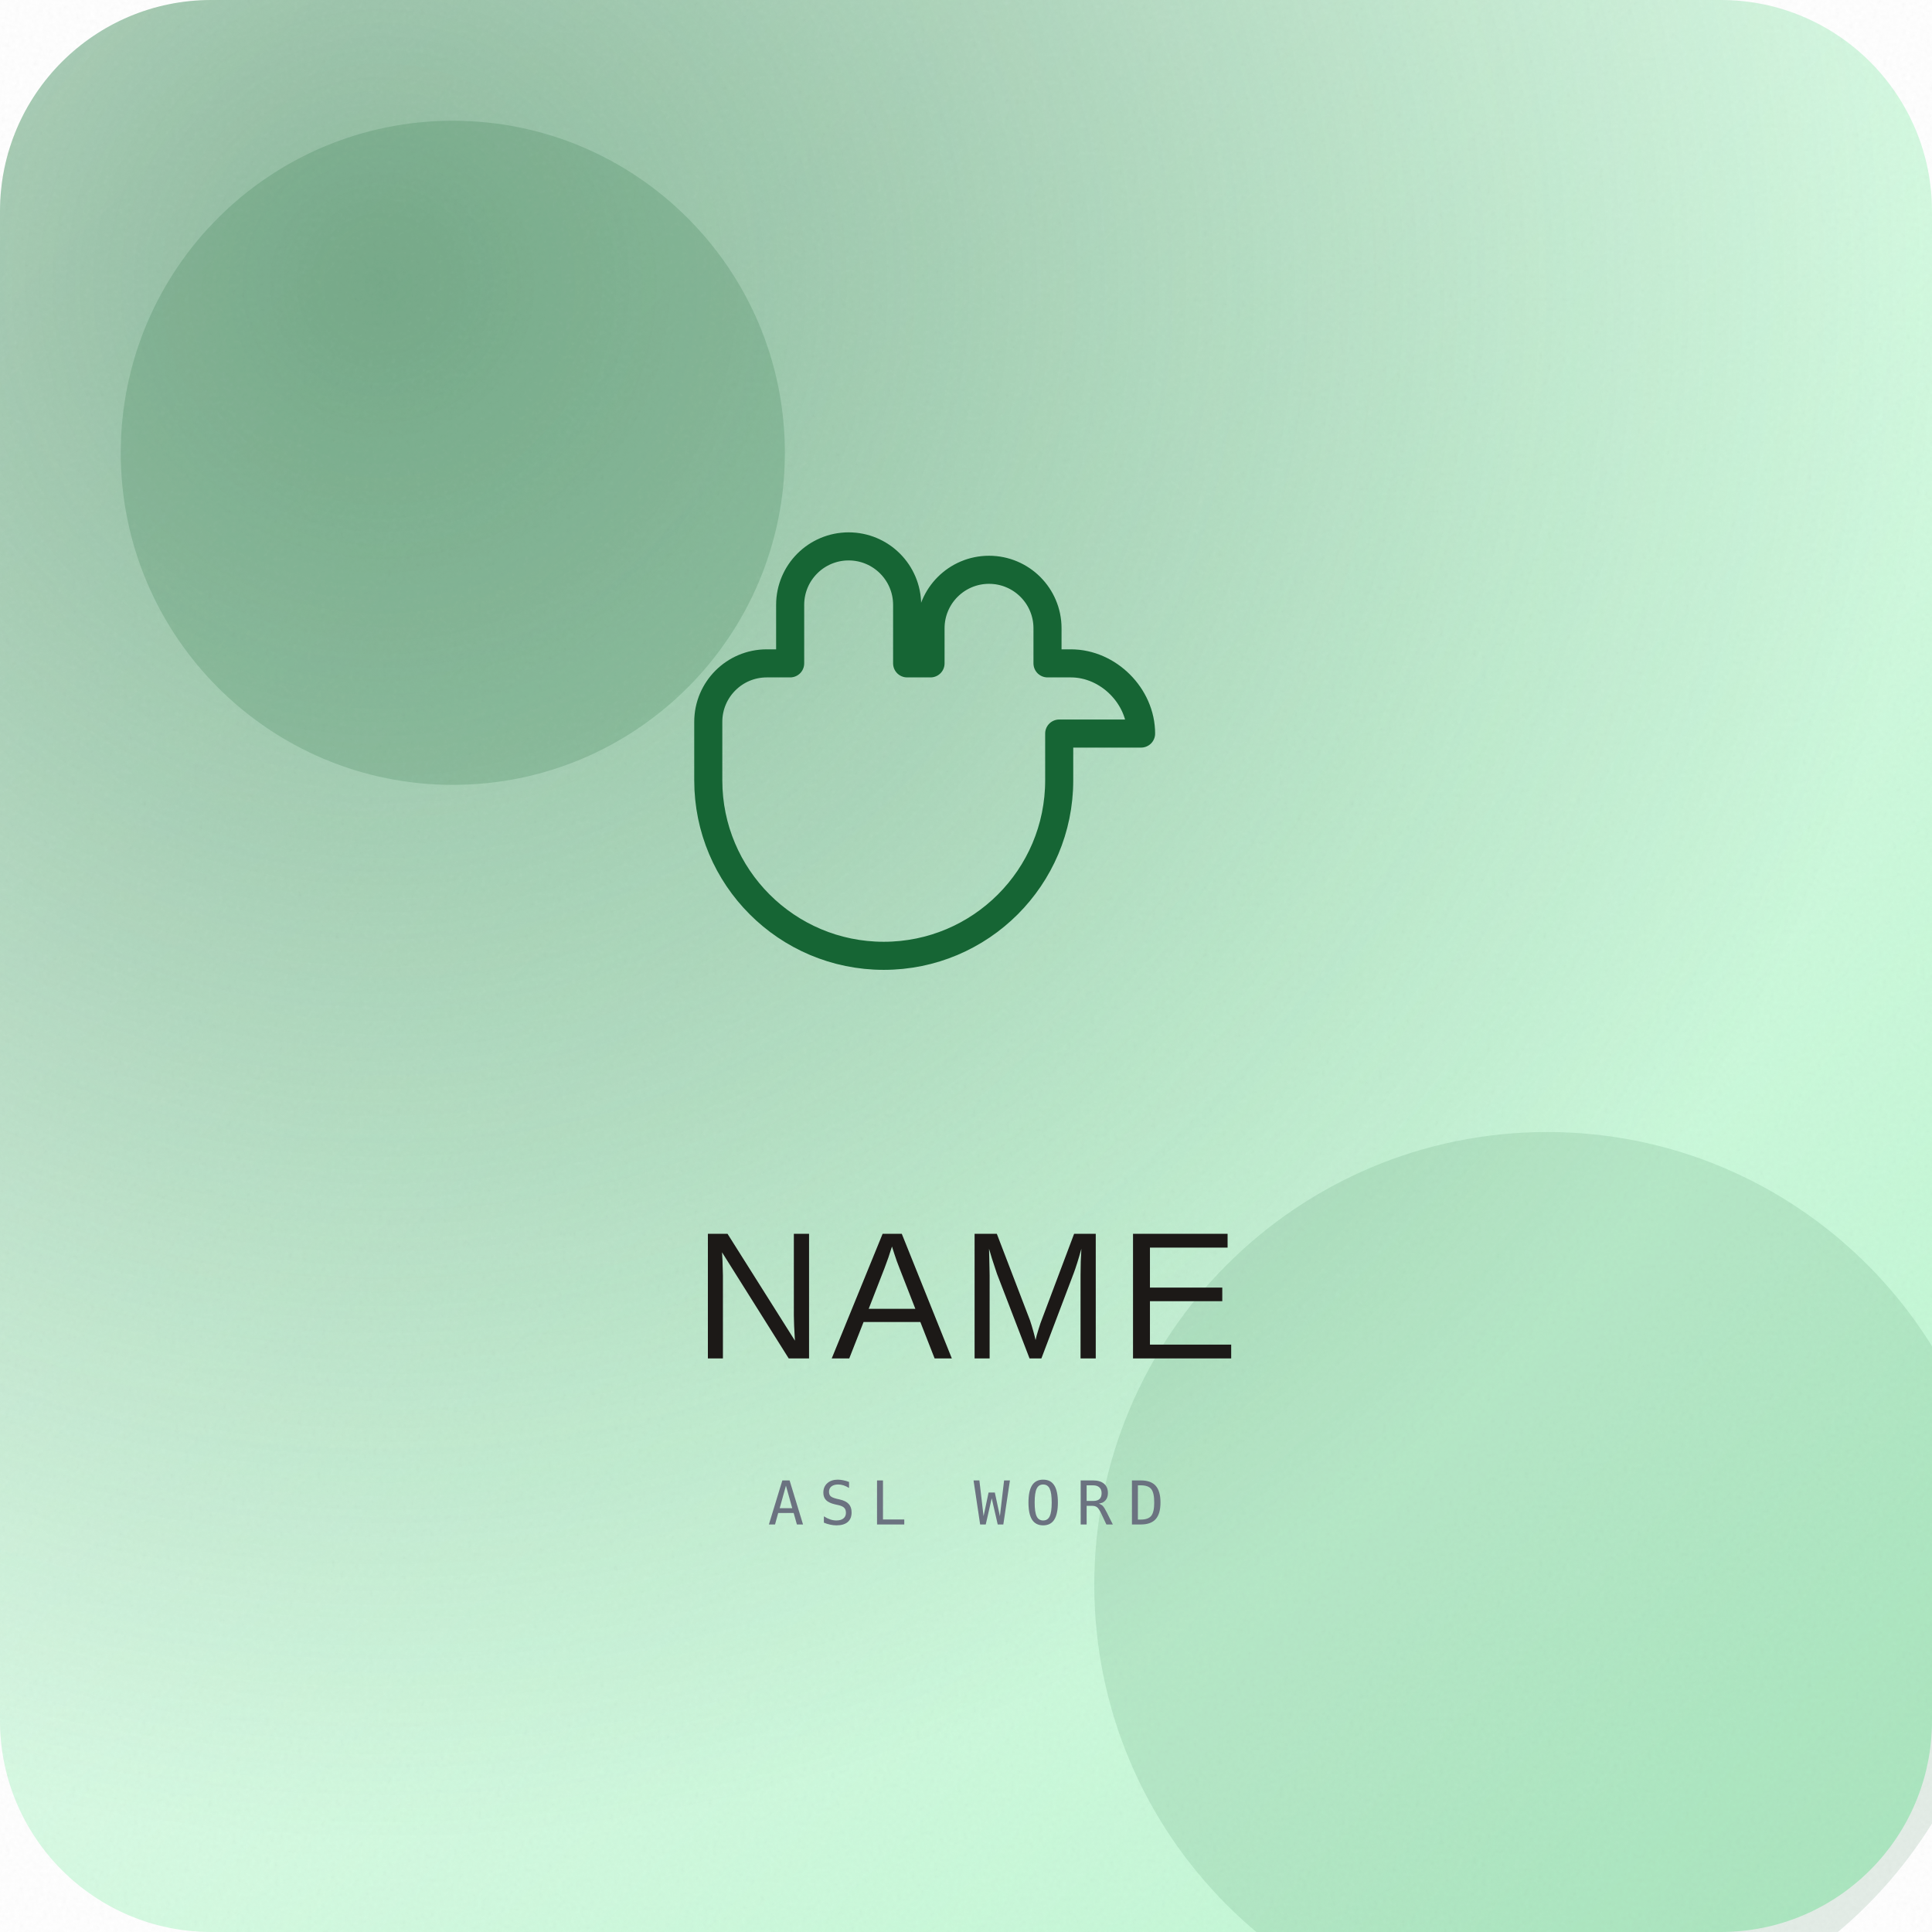
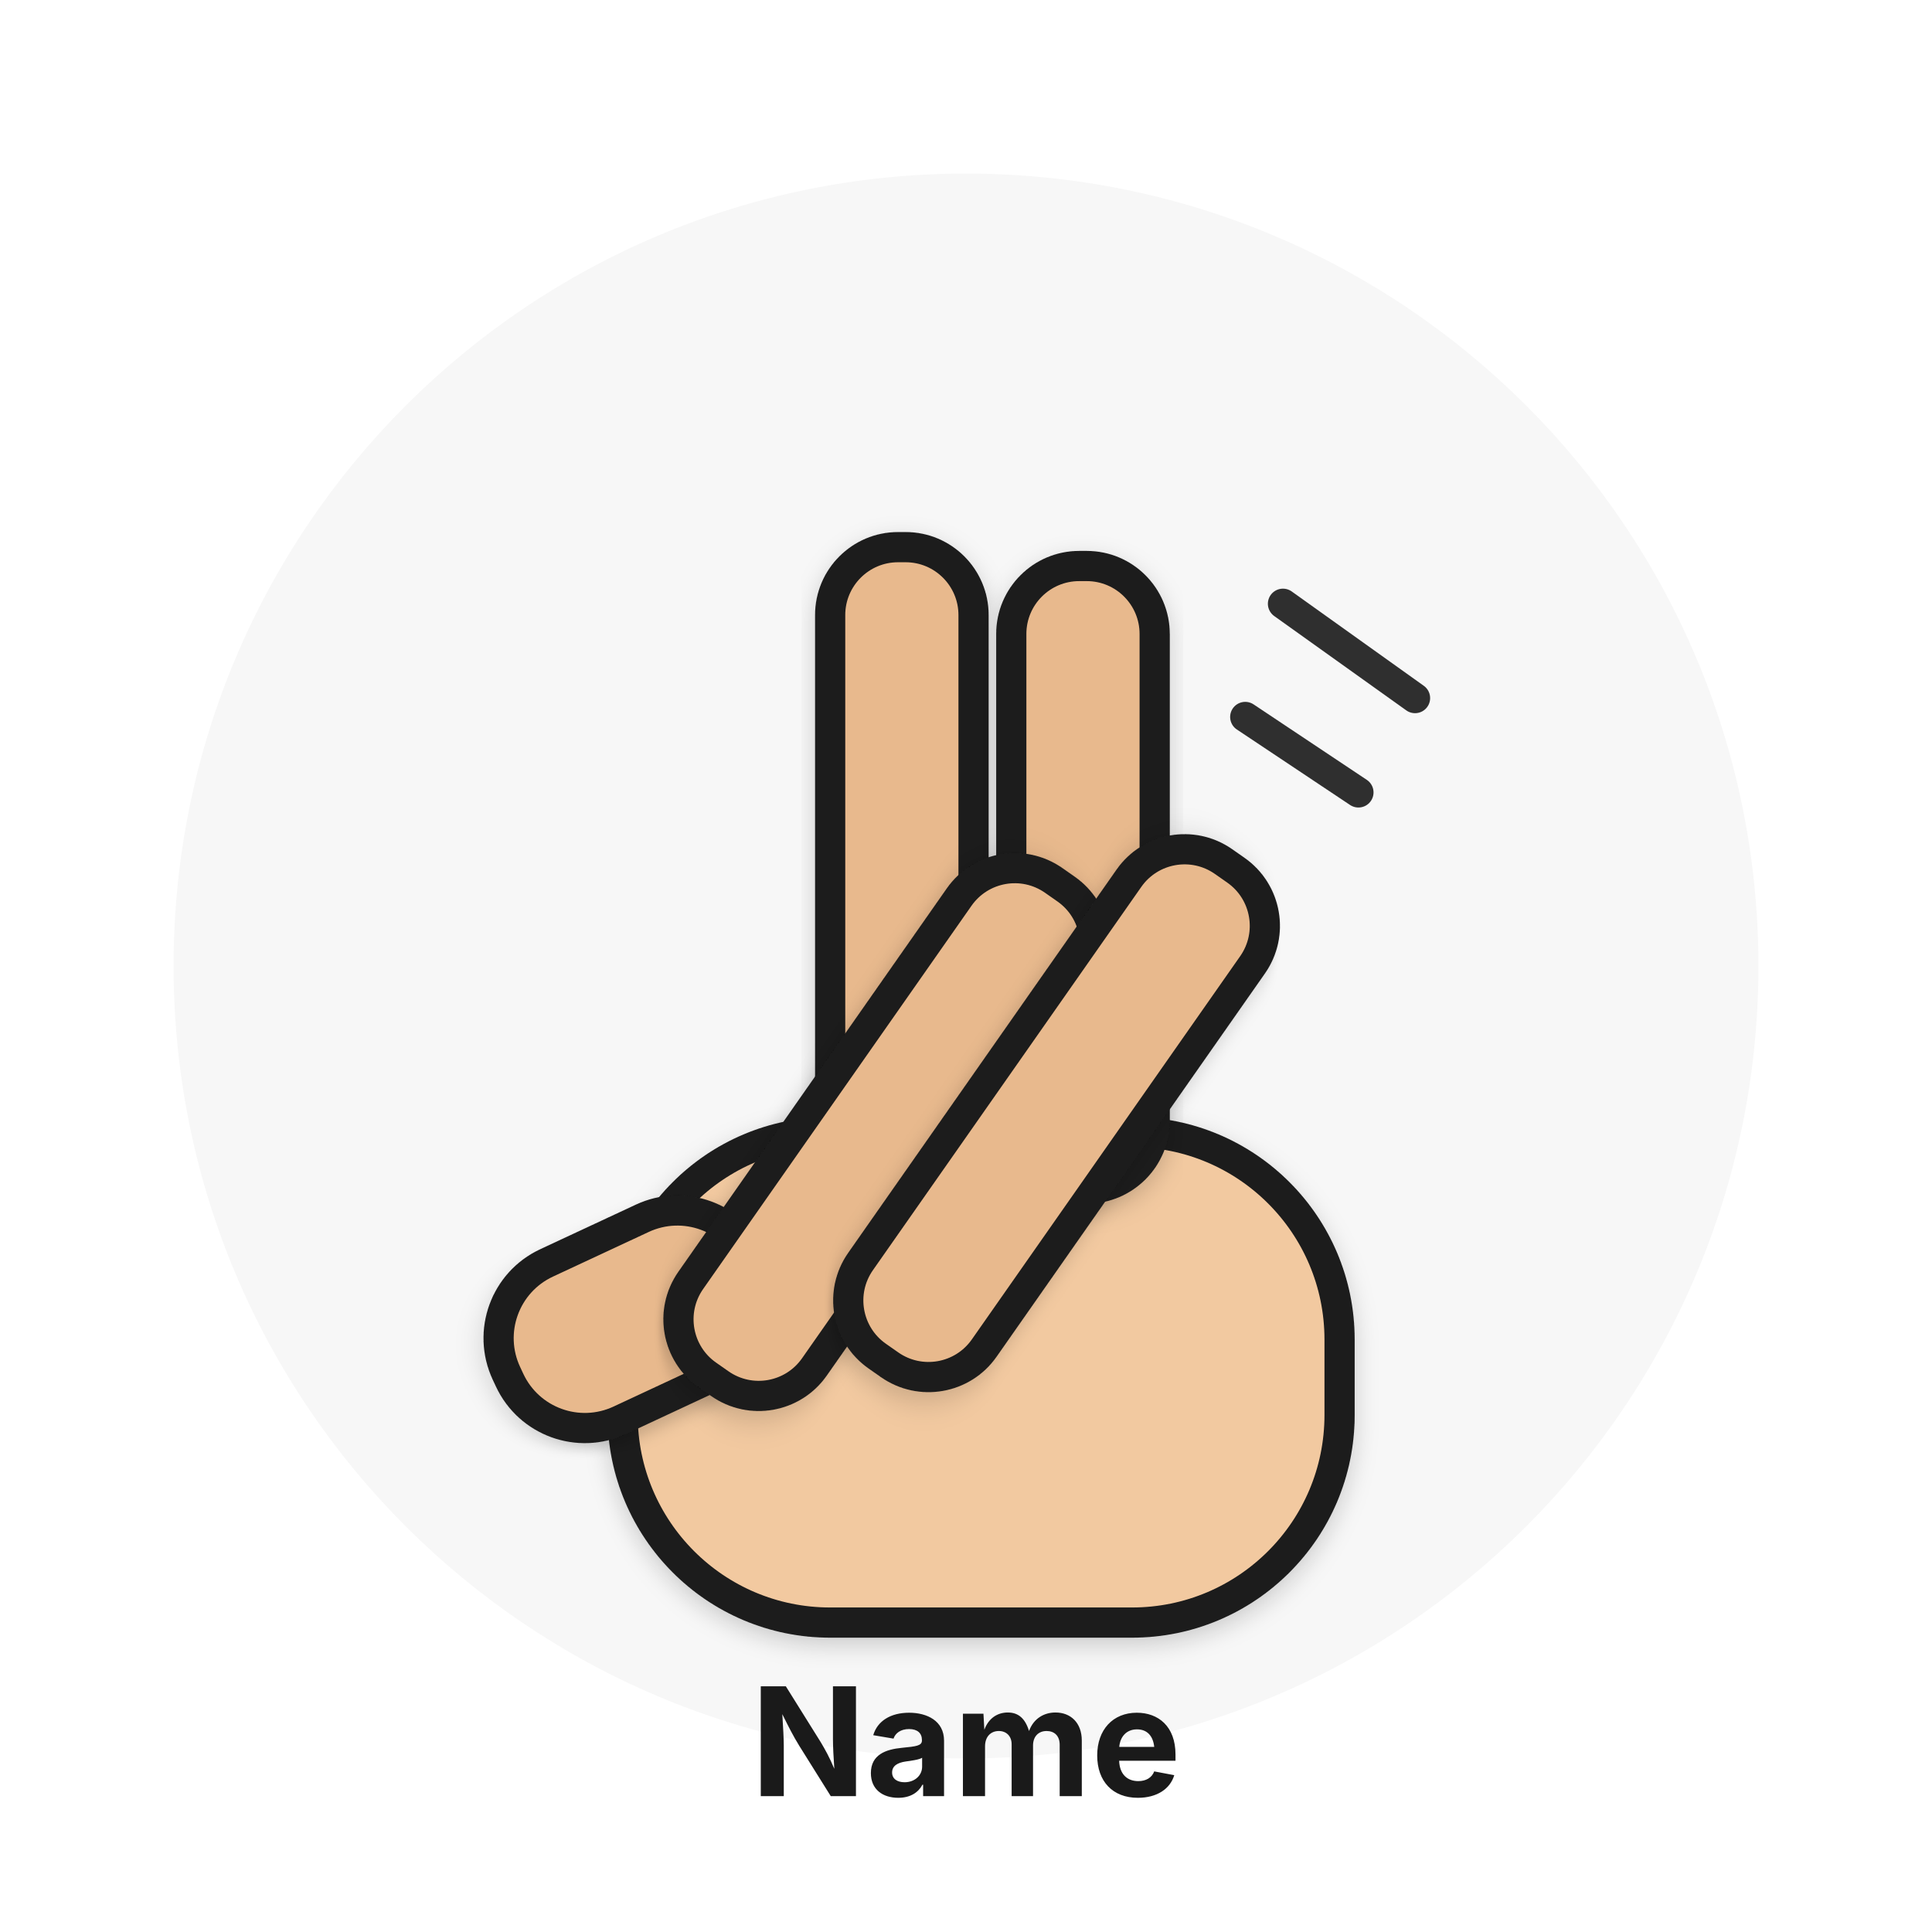
- <svg xmlns="http://www.w3.org/2000/svg" width="512" height="512" viewBox="0 0 512 512">
+ <svg xmlns="http://www.w3.org/2000/svg" width="512" height="512" viewBox="0 0 512 512" fill="none">
  <defs>
-     <linearGradient id="bg" x1="0" y1="0" x2="1" y2="1">
-       <stop offset="0%" stop-color="#f0fdf4" />
-       <stop offset="100%" stop-color="#bbf7d0" />
-     </linearGradient>
-     <radialGradient id="glow" cx="0.2" cy="0.15" r="0.8">
-       <stop offset="0%" stop-color="#166534" stop-opacity="0.45" />
-       <stop offset="100%" stop-color="#166534" stop-opacity="0" />
-     </radialGradient>
-     <filter id="grain" x="-20%" y="-20%" width="140%" height="140%">
-       <feTurbulence type="fractalNoise" baseFrequency="0.8" numOctaves="2" stitchTiles="stitch" />
-       <feColorMatrix type="saturate" values="0" />
-       <feComponentTransfer>
-         <feFuncA type="table" tableValues="0 0.07" />
-       </feComponentTransfer>
+     <filter id="shadow" x="-20%" y="-20%" width="140%" height="140%">
+       <feDropShadow dx="0" dy="2" stdDeviation="3" flood-color="#000" flood-opacity="0.18" />
    </filter>
+     <marker id="arrow" markerWidth="12" markerHeight="12" refX="10" refY="6" orient="auto">
+       <path d="M0,0 L12,6 L0,12 Z" fill="#1A1A1A" />
+     </marker>
  </defs>
-   <rect width="512" height="512" rx="56" fill="url(#bg)" />
-   <rect width="512" height="512" rx="56" fill="url(#glow)" />
-   <g filter="url(#grain)">
-     <rect width="512" height="512" rx="56" fill="#000000" opacity="0.15" />
+   <rect x="0" y="0" width="512" height="512" fill="transparent" />
+   <circle cx="256" cy="256" r="210" fill="#F7F7F7" />
+   <g>
+     <rect x="165" y="300" width="190" height="130" rx="55" fill="#F2C9A0" stroke="#1A1A1A" stroke-width="8" filter="url(#shadow)" />
+     <rect x="220" y="145" width="38" height="170" rx="18" fill="#E8B98D" stroke="#1A1A1A" stroke-width="8" filter="url(#shadow)" />
+     <rect x="268" y="150" width="38" height="165" rx="18" fill="#E8B98D" stroke="#1A1A1A" stroke-width="8" filter="url(#shadow)" />
+     <rect x="132" y="330" width="72" height="46" rx="22" fill="#E8B98D" stroke="#1A1A1A" stroke-width="8" transform="rotate(-25 160 353)" filter="url(#shadow)" />
+     <rect x="215" y="220" width="40" height="160" rx="18" fill="#E8B98D" stroke="#1A1A1A" stroke-width="8" transform="rotate(35 235 300)" filter="url(#shadow)" />
+     <rect x="260" y="215" width="40" height="160" rx="18" fill="#E8B98D" stroke="#1A1A1A" stroke-width="8" transform="rotate(35 280 295)" filter="url(#shadow)" />
+     <line x1="330" y1="190" x2="360" y2="210" stroke="#1A1A1A" stroke-width="8" stroke-linecap="round" opacity="0.9" />
+     <line x1="340" y1="160" x2="375" y2="185" stroke="#1A1A1A" stroke-width="8" stroke-linecap="round" opacity="0.9" />
  </g>
-   <circle cx="120" cy="120" r="88" fill="#166534" opacity="0.18" />
-   <circle cx="410" cy="420" r="120" fill="#166534" opacity="0.12" />
-   <g transform="translate(166 120) scale(6.2)" fill="none" stroke="#166534" stroke-width="1.2" stroke-linecap="round" stroke-linejoin="round">
-     <path d="M22 12c0-1.6-1.4-3-3-3h-1V7.5a2.5 2.5 0 10-5 0V9h-1V6.5a2.5 2.5 0 10-5 0V9H6a2.5 2.5 0 00-2.5 2.5v2.5a7.5 7.5 0 0015 0V12z" />
-   </g>
-   <text x="50%" y="360" text-anchor="middle" font-family="Manrope, 'IBM Plex Sans', Arial, sans-serif" font-size="48" fill="#1c1917" letter-spacing="2">NAME</text>
-   <text x="50%" y="404" text-anchor="middle" font-family="'IBM Plex Mono', Menlo, monospace" font-size="16" fill="#6b7280" letter-spacing="4">ASL WORD</text>
+   <text x="256" y="476" text-anchor="middle" font-family="Inter, Arial, sans-serif" font-size="40" font-weight="700" fill="#1A1A1A">Name</text>
</svg>
